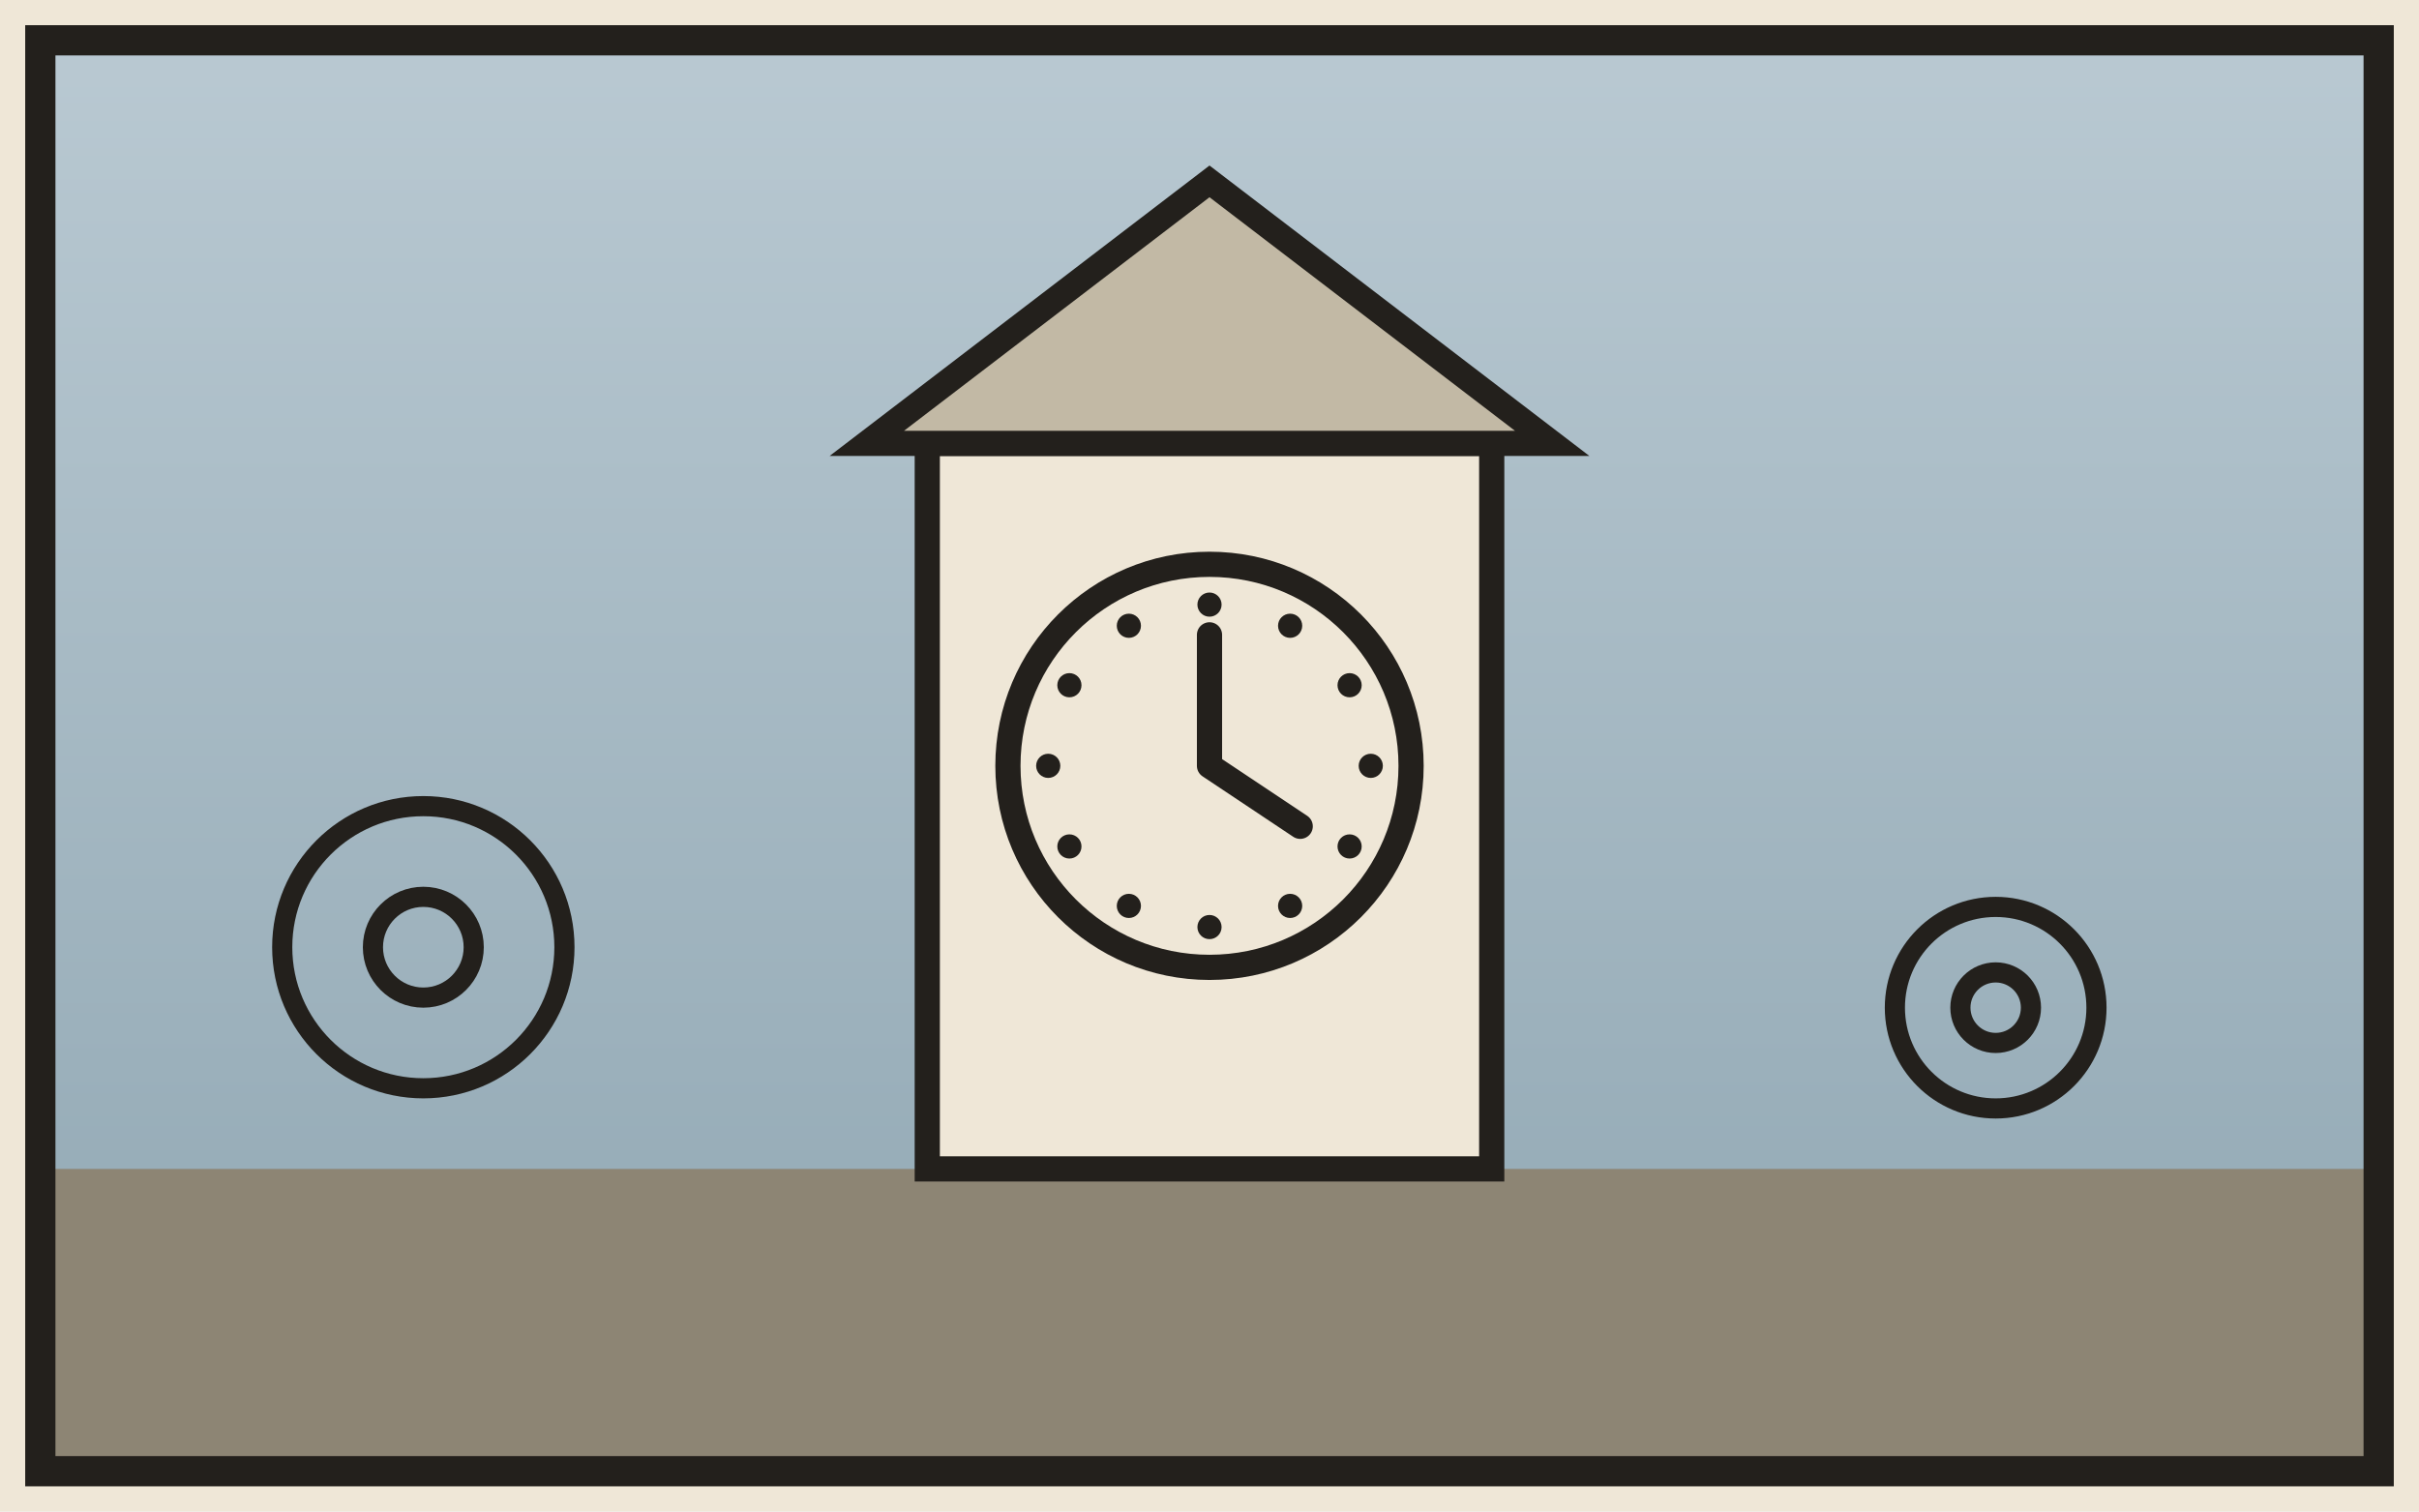
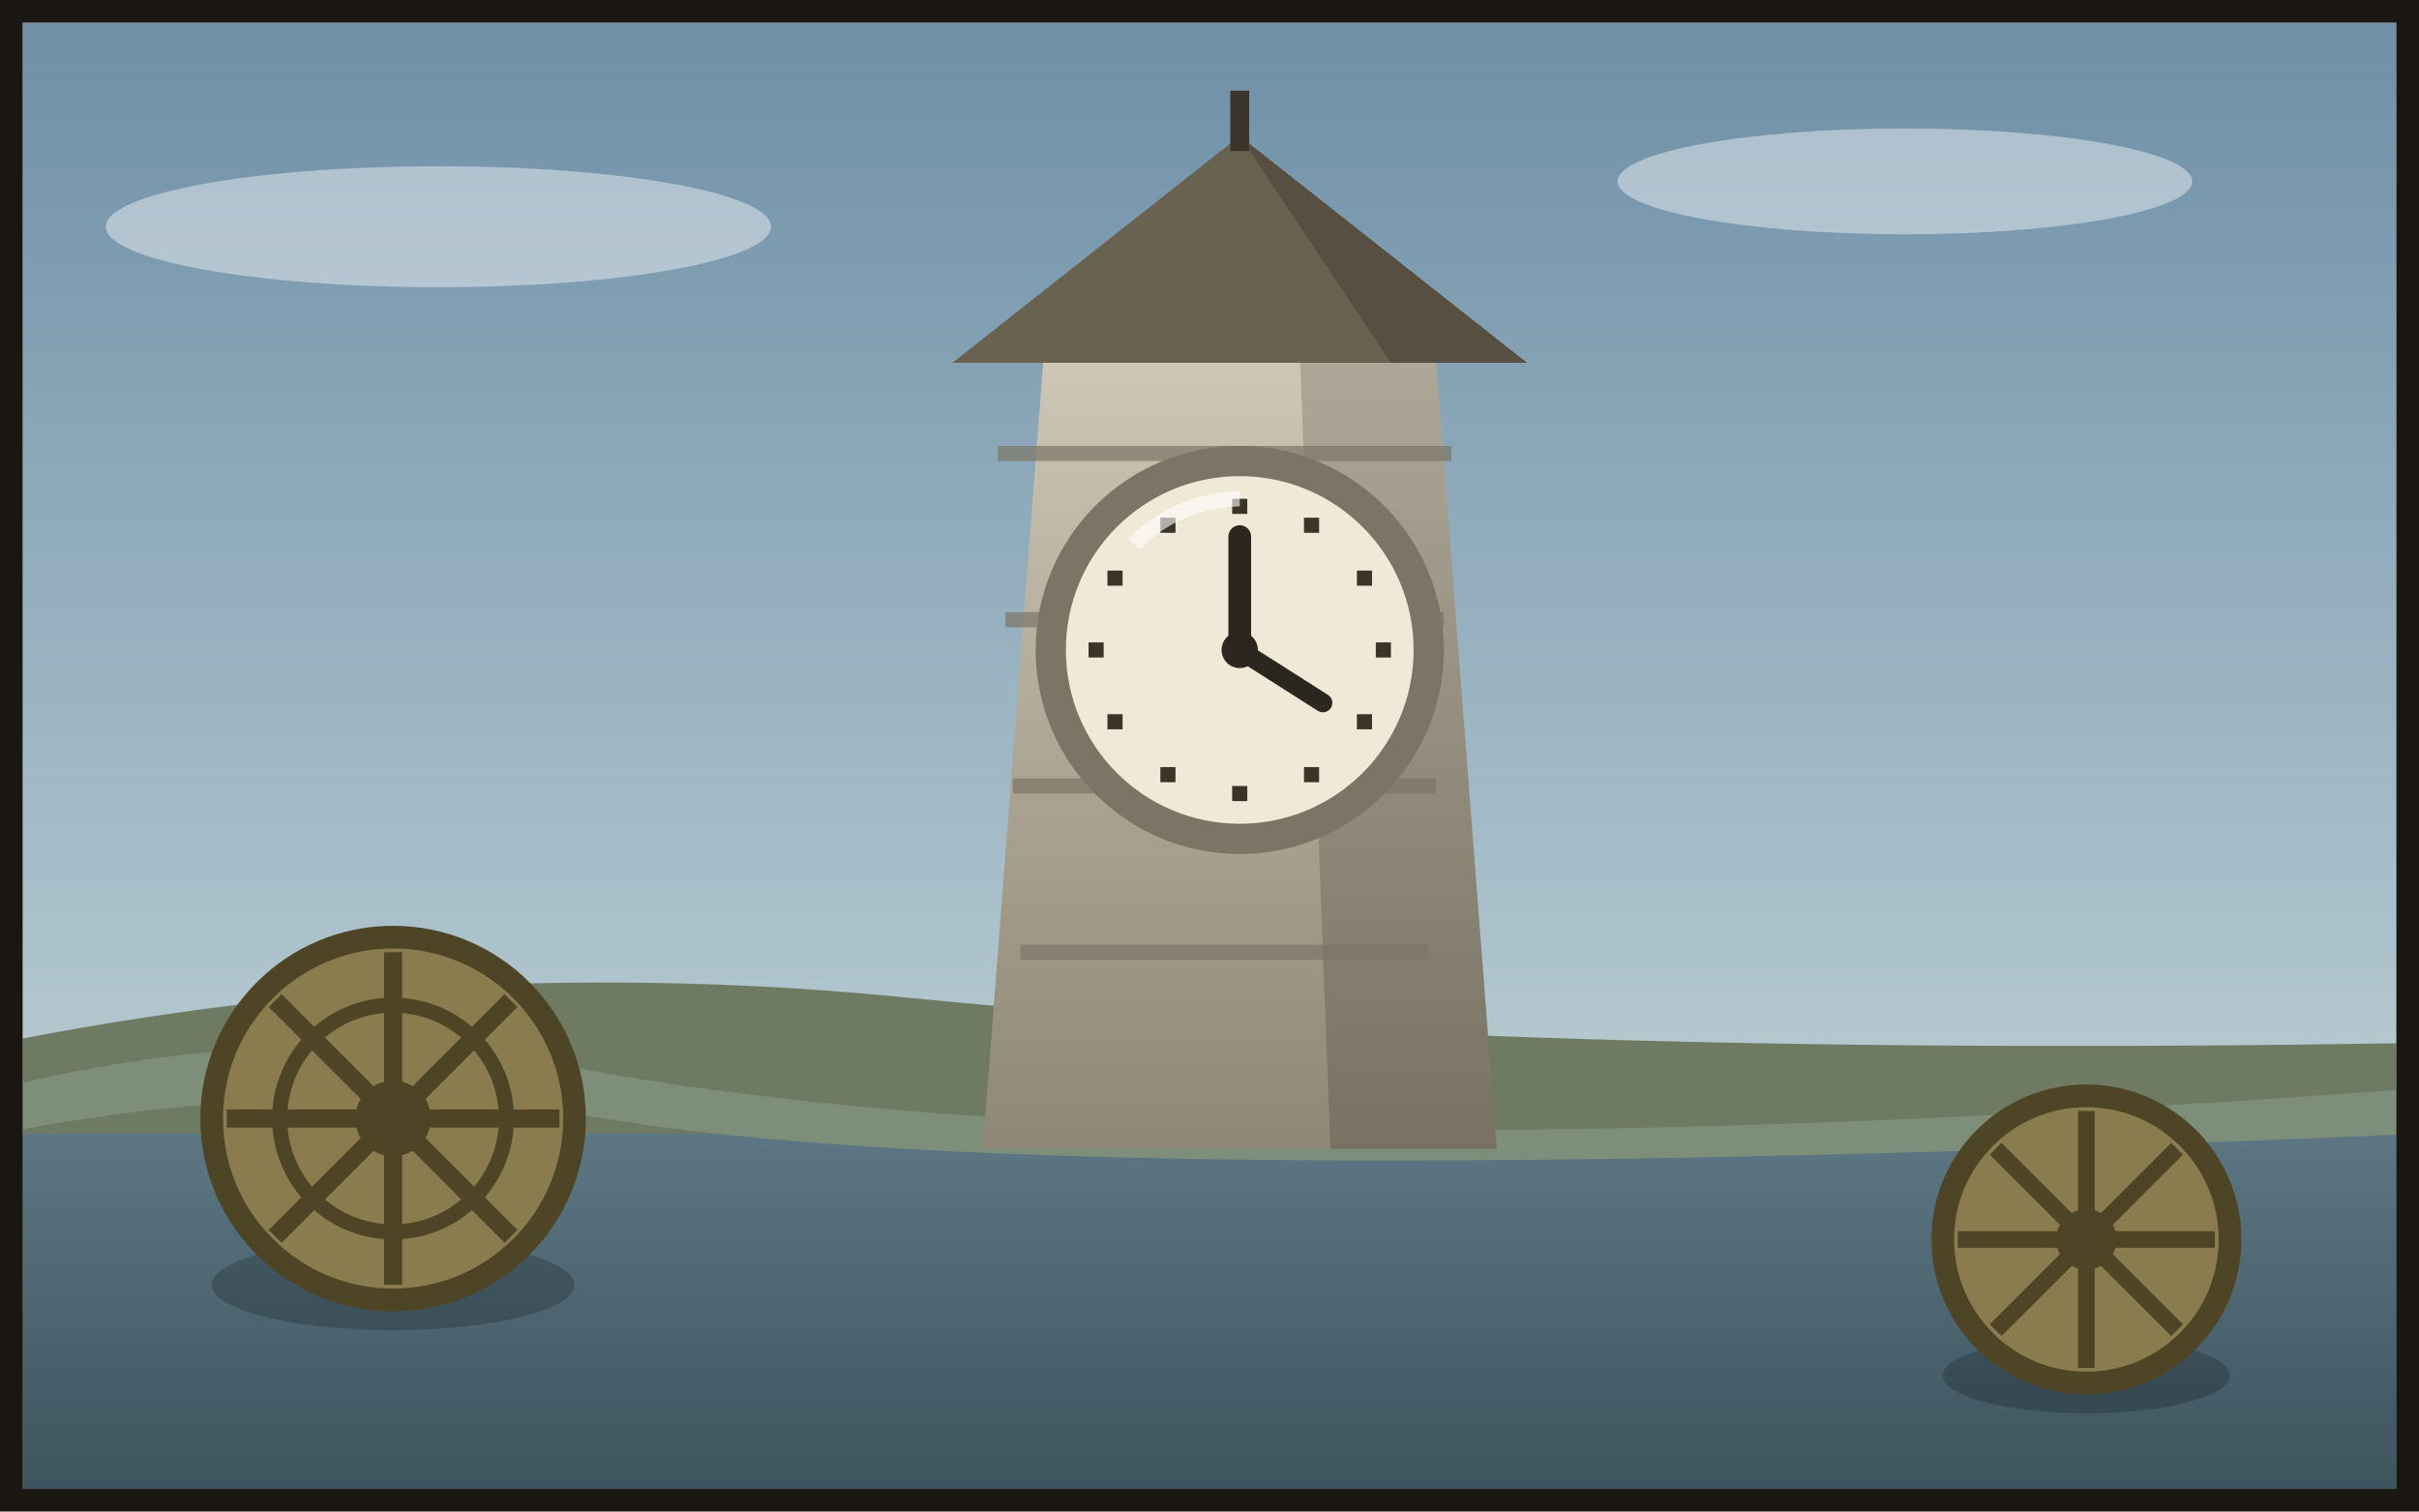
- <svg xmlns="http://www.w3.org/2000/svg" viewBox="0 0 240 150" width="240" height="150">
+ <svg xmlns="http://www.w3.org/2000/svg" viewBox="0 0 320 200" width="320" height="200">
  <defs>
-     <linearGradient id="s" x1="0" y1="0" x2="0" y2="1">
-       <stop offset="0" stop-color="#b9c9d2" />
-       <stop offset="1" stop-color="#8fa6b2" />
+     <clipPath id="f">
+       <rect x="3" y="3" width="314" height="194" />
+     </clipPath>
+     <linearGradient id="csky" x1="0" y1="0" x2="0" y2="1">
+       <stop offset="0" stop-color="#6d8ea6" />
+       <stop offset="0.6" stop-color="#a9c0cb" />
+       <stop offset="1" stop-color="#d7dfd6" />
    </linearGradient>
-     <clipPath id="f">
-       <rect x="4" y="4" width="232" height="142" />
-     </clipPath>
+     <linearGradient id="stone" x1="0" y1="0" x2="0" y2="1">
+       <stop offset="0" stop-color="#cdc6b4" />
+       <stop offset="1" stop-color="#8e8776" />
+     </linearGradient>
+     <linearGradient id="cwater" x1="0" y1="0" x2="0" y2="1">
+       <stop offset="0" stop-color="#5c7683" />
+       <stop offset="1" stop-color="#3b525c" />
+     </linearGradient>
  </defs>
-   <rect width="240" height="150" fill="#efe7d7" />
  <g clip-path="url(#f)">
-     <rect x="4" y="4" width="232" height="142" fill="url(#s)" />
-     <path d="M0 116 h240 v34 h-240 z" fill="#8d8574" />
-     <path d="M92 116 v-72 h56 v72 z" fill="#efe7d7" stroke="#23201c" stroke-width="2.5" />
-     <path d="M86 44 l34 -26 l34 26 z" fill="#c2b9a5" stroke="#23201c" stroke-width="2.5" />
-     <circle cx="120" cy="76" r="20" fill="#efe7d7" stroke="#23201c" stroke-width="2.5" />
-     <circle cx="136.0" cy="76.0" r="1.2" fill="#23201c" />
-     <circle cx="133.9" cy="84.0" r="1.2" fill="#23201c" />
-     <circle cx="128.0" cy="89.9" r="1.2" fill="#23201c" />
-     <circle cx="120.0" cy="92.0" r="1.2" fill="#23201c" />
-     <circle cx="112.0" cy="89.9" r="1.2" fill="#23201c" />
-     <circle cx="106.1" cy="84.0" r="1.2" fill="#23201c" />
-     <circle cx="104.0" cy="76.0" r="1.2" fill="#23201c" />
-     <circle cx="106.1" cy="68.0" r="1.2" fill="#23201c" />
-     <circle cx="112.0" cy="62.1" r="1.2" fill="#23201c" />
-     <circle cx="120.0" cy="60.0" r="1.2" fill="#23201c" />
-     <circle cx="128.0" cy="62.1" r="1.2" fill="#23201c" />
-     <circle cx="133.9" cy="68.0" r="1.2" fill="#23201c" />
-     <path d="M120 76 v-13 M120 76 l9 6" stroke="#23201c" stroke-width="2.5" stroke-linecap="round" />
-     <g stroke="#23201c" stroke-width="2" fill="none">
-       <circle cx="42" cy="94" r="14" />
-       <circle cx="42" cy="94" r="5" />
-       <circle cx="198" cy="100" r="10" />
-       <circle cx="198" cy="100" r="3.5" />
+     <rect width="320" height="200" fill="url(#csky)" />
+     <g fill="#fff" opacity="0.42">
+       <ellipse cx="58" cy="30" rx="44" ry="8" />
+       <ellipse cx="252" cy="24" rx="38" ry="7" />
+     </g>
+     <path d="M0 138 q60 -12 120 -6 q80 8 200 6 v70 h-320 z" fill="#6f7a63" />
+     <rect x="0" y="150" width="320" height="50" fill="url(#cwater)" />
+     <path d="M0 150 q40 -8 80 -2 q60 10 240 2 v-6 q-160 12 -240 -2 q-40 -8 -80 2 z" fill="#7d8f7a" />
+     <path d="M198 152 l-8 -104 h-52 l-8 104 z" fill="url(#stone)" />
+     <path d="M198 152 l-8 -104 h-18 l4 104 z" fill="#000" opacity="0.16" />
+     <path d="M132 60 h60" stroke="#7c7565" stroke-width="2" opacity="0.7" />
+     <path d="M133 82 h58" stroke="#7c7565" stroke-width="2" opacity="0.7" />
+     <path d="M134 104 h56" stroke="#7c7565" stroke-width="2" opacity="0.7" />
+     <path d="M135 126 h54" stroke="#7c7565" stroke-width="2" opacity="0.7" />
+     <path d="M126 48 l38 -30 l38 30 z" fill="#6a6250" />
+     <path d="M164 18 l38 30 h-18 z" fill="#000" opacity="0.18" />
+     <path d="M164 12 v8" stroke="#3b3529" stroke-width="2.5" />
+     <circle cx="164" cy="86" r="27" fill="#7c7565" />
+     <circle cx="164" cy="86" r="23" fill="#efe9d8" />
+     <rect x="182.0" y="85.0" width="2" height="2" fill="#3b3529" />
+     <rect x="179.5" y="94.5" width="2" height="2" fill="#3b3529" />
+     <rect x="172.5" y="101.5" width="2" height="2" fill="#3b3529" />
+     <rect x="163.0" y="104.0" width="2" height="2" fill="#3b3529" />
+     <rect x="153.5" y="101.5" width="2" height="2" fill="#3b3529" />
+     <rect x="146.5" y="94.5" width="2" height="2" fill="#3b3529" />
+     <rect x="144.0" y="85.0" width="2" height="2" fill="#3b3529" />
+     <rect x="146.5" y="75.5" width="2" height="2" fill="#3b3529" />
+     <rect x="153.5" y="68.5" width="2" height="2" fill="#3b3529" />
+     <rect x="163.0" y="66.0" width="2" height="2" fill="#3b3529" />
+     <rect x="172.5" y="68.5" width="2" height="2" fill="#3b3529" />
+     <rect x="179.5" y="75.5" width="2" height="2" fill="#3b3529" />
+     <path d="M164 86 v-15" stroke="#2b271e" stroke-width="3" stroke-linecap="round" />
+     <path d="M164 86 l11 7" stroke="#2b271e" stroke-width="2.5" stroke-linecap="round" />
+     <circle cx="164" cy="86" r="2.4" fill="#2b271e" />
+     <path d="M150 72 a20 20 0 0 1 14 -6" fill="none" stroke="#fff" stroke-width="2" opacity="0.6" />
+     <g>
+       <ellipse cx="52" cy="170" rx="24" ry="6" fill="#000" opacity="0.2" />
+       <circle cx="52" cy="148" r="24" fill="#8a7c4e" stroke="#4e4527" stroke-width="3" />
+       <circle cx="52" cy="148" r="15" fill="none" stroke="#4e4527" stroke-width="2" />
+       <circle cx="52" cy="148" r="5" fill="#4e4527" />
+       <path d="M52 148 l22.0 0.0" stroke="#4e4527" stroke-width="2.4" />
+       <path d="M52 148 l15.6 15.6" stroke="#4e4527" stroke-width="2.4" />
+       <path d="M52 148 l0.0 22.0" stroke="#4e4527" stroke-width="2.4" />
+       <path d="M52 148 l-15.6 15.6" stroke="#4e4527" stroke-width="2.4" />
+       <path d="M52 148 l-22.0 0.0" stroke="#4e4527" stroke-width="2.4" />
+       <path d="M52 148 l-15.6 -15.6" stroke="#4e4527" stroke-width="2.4" />
+       <path d="M52 148 l-0.0 -22.0" stroke="#4e4527" stroke-width="2.4" />
+       <path d="M52 148 l15.6 -15.6" stroke="#4e4527" stroke-width="2.4" />
+     </g>
+     <g>
+       <ellipse cx="276" cy="182" rx="19" ry="5" fill="#000" opacity="0.2" />
+       <circle cx="276" cy="164" r="19" fill="#8a7c4e" stroke="#4e4527" stroke-width="3" />
+       <circle cx="276" cy="164" r="4" fill="#4e4527" />
+       <path d="M276 164 l17.0 0.0" stroke="#4e4527" stroke-width="2.2" />
+       <path d="M276 164 l12.0 12.0" stroke="#4e4527" stroke-width="2.2" />
+       <path d="M276 164 l0.0 17.0" stroke="#4e4527" stroke-width="2.2" />
+       <path d="M276 164 l-12.0 12.0" stroke="#4e4527" stroke-width="2.2" />
+       <path d="M276 164 l-17.0 0.0" stroke="#4e4527" stroke-width="2.2" />
+       <path d="M276 164 l-12.0 -12.0" stroke="#4e4527" stroke-width="2.2" />
+       <path d="M276 164 l-0.0 -17.0" stroke="#4e4527" stroke-width="2.2" />
+       <path d="M276 164 l12.0 -12.0" stroke="#4e4527" stroke-width="2.2" />
    </g>
  </g>
-   <rect x="4" y="4" width="232" height="142" fill="none" stroke="#23201c" stroke-width="3" />
+   <rect x="1.5" y="1.5" width="317" height="197" fill="none" stroke="#1a1713" stroke-width="3" />
</svg>
